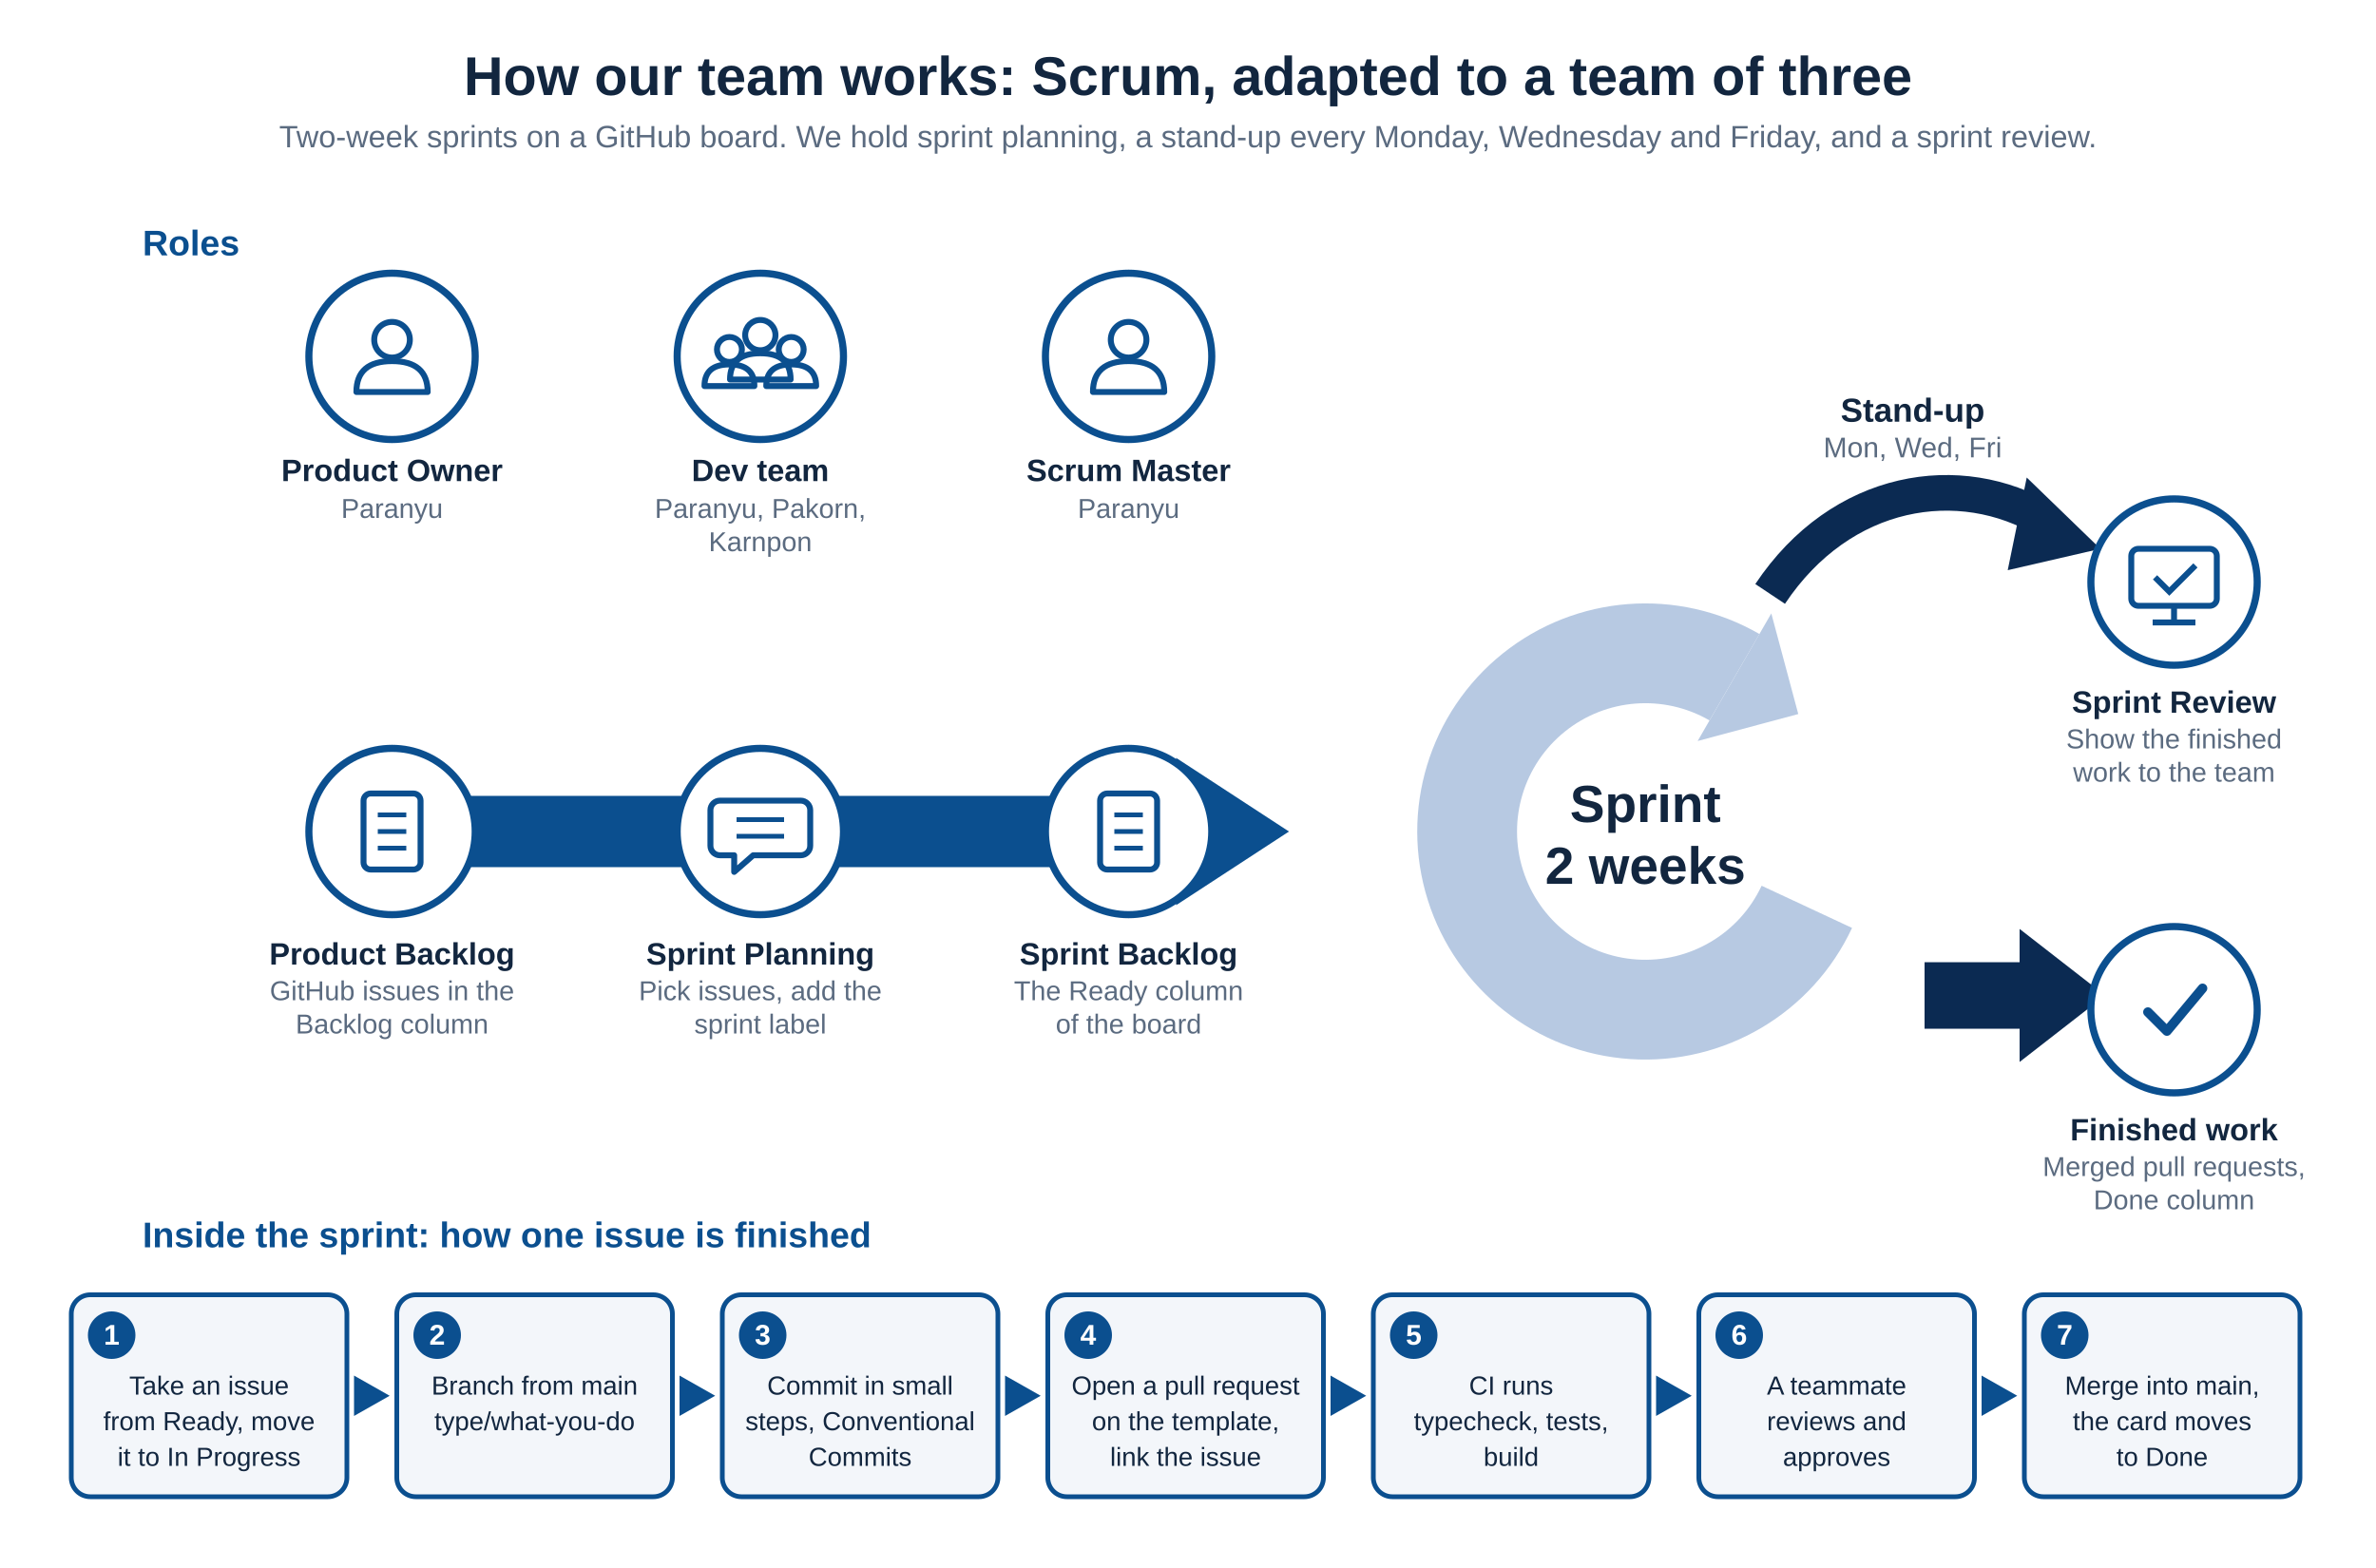
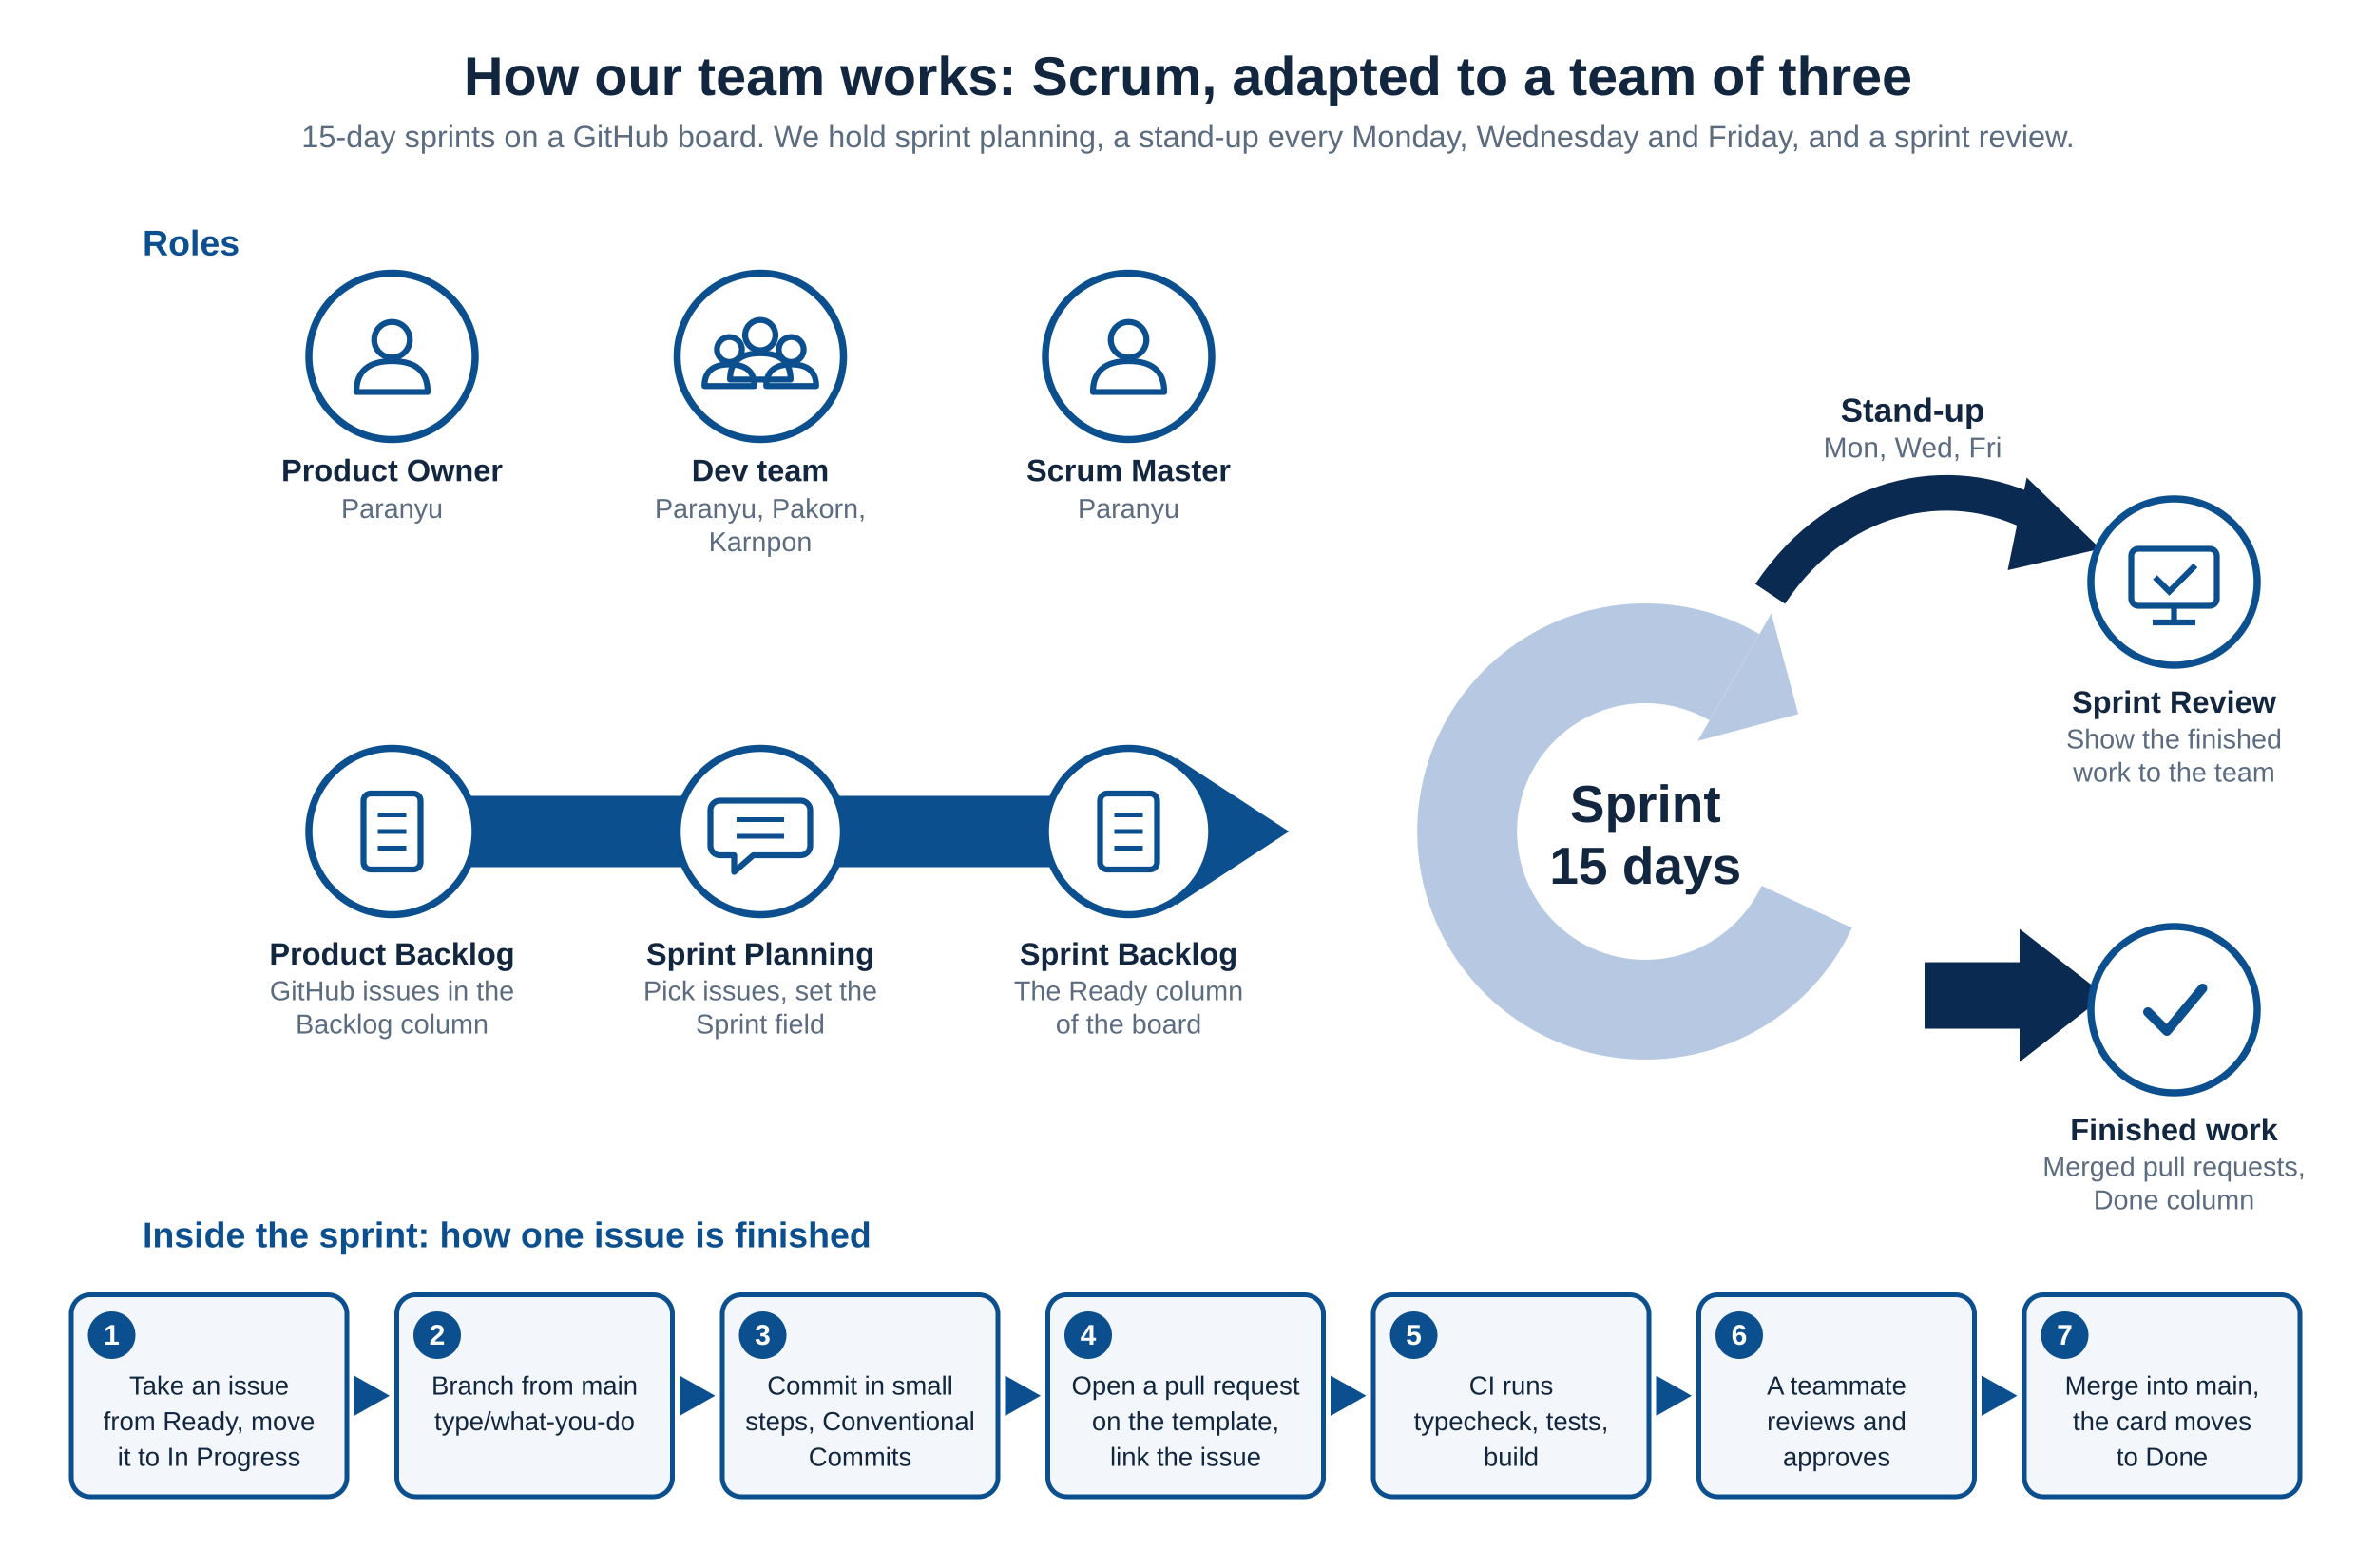
<svg xmlns="http://www.w3.org/2000/svg" width="2000" height="1320" viewBox="0 0 2000 1320" font-family="Liberation Sans, Arial, Helvetica, sans-serif">
  <rect width="2000" height="1320" fill="#fff" />
  <text x="1000.0" y="80" text-anchor="middle" font-size="46" font-weight="700" fill="#12263f">How our team works: Scrum, adapted to a team of three</text>
-   <text x="1000.0" y="124" text-anchor="middle" font-size="26" fill="#5b6b80">Two-week sprints on a GitHub board. We hold sprint planning, a stand-up every Monday, Wednesday and Friday, and a sprint review.</text>
+   <text x="1000.0" y="124" text-anchor="middle" font-size="26" fill="#5b6b80">15-day sprints on a GitHub board. We hold sprint planning, a stand-up every Monday, Wednesday and Friday, and a sprint review.</text>
  <text x="120" y="215" text-anchor="start" font-size="30" font-weight="700" fill="#0b4f8f">Roles</text>
  <circle cx="330" cy="300" r="70" fill="#fff" stroke="#0b4f8f" stroke-width="6" />
  <circle cx="330" cy="286.0" r="15.0" fill="none" stroke="#0b4f8f" stroke-width="5" />
  <path d="M 300.0 330.0 Q 300.0 304.0 330 304.0 Q 360.0 304.0 360.0 330.0 Z" fill="none" stroke="#0b4f8f" stroke-width="5" stroke-linejoin="round" />
  <text x="330" y="405" text-anchor="middle" font-size="26" font-weight="700" fill="#12263f">Product Owner</text>
  <text x="330" y="436" text-anchor="middle" font-size="23" font-weight="400" fill="#5b6b80">Paranyu</text>
  <circle cx="640" cy="300" r="70" fill="#fff" stroke="#0b4f8f" stroke-width="6" />
  <circle cx="614" cy="294.2" r="10.5" fill="none" stroke="#0b4f8f" stroke-width="5" />
  <path d="M 593.0 325.0 Q 593.0 306.8 614 306.8 Q 635.0 306.8 635.0 325.0 Z" fill="none" stroke="#0b4f8f" stroke-width="5" stroke-linejoin="round" />
  <circle cx="666" cy="294.2" r="10.5" fill="none" stroke="#0b4f8f" stroke-width="5" />
  <path d="M 645.0 325.0 Q 645.0 306.8 666 306.8 Q 687.0 306.8 687.0 325.0 Z" fill="none" stroke="#0b4f8f" stroke-width="5" stroke-linejoin="round" />
  <circle cx="640" cy="282.1" r="12.75" fill="none" stroke="#0b4f8f" stroke-width="5" />
  <path d="M 614.5 319.5 Q 614.5 297.4 640 297.4 Q 665.5 297.4 665.5 319.5 Z" fill="none" stroke="#0b4f8f" stroke-width="5" stroke-linejoin="round" />
  <text x="640" y="405" text-anchor="middle" font-size="26" font-weight="700" fill="#12263f">Dev team</text>
  <text x="640" y="436" text-anchor="middle" font-size="23" font-weight="400" fill="#5b6b80">Paranyu, Pakorn,</text>
  <text x="640" y="464" text-anchor="middle" font-size="23" font-weight="400" fill="#5b6b80">Karnpon</text>
  <circle cx="950" cy="300" r="70" fill="#fff" stroke="#0b4f8f" stroke-width="6" />
  <circle cx="950" cy="286.0" r="15.0" fill="none" stroke="#0b4f8f" stroke-width="5" />
  <path d="M 920.0 330.0 Q 920.0 304.0 950 304.0 Q 980.0 304.0 980.0 330.0 Z" fill="none" stroke="#0b4f8f" stroke-width="5" stroke-linejoin="round" />
  <text x="950" y="405" text-anchor="middle" font-size="26" font-weight="700" fill="#12263f">Scrum Master</text>
  <text x="950" y="436" text-anchor="middle" font-size="23" font-weight="400" fill="#5b6b80">Paranyu</text>
  <rect x="330" y="670" width="660" height="60" fill="#0b4f8f" />
  <polygon points="990,638 1085,700 990,762" fill="#0b4f8f" />
  <circle cx="330" cy="700" r="70" fill="#fff" stroke="#0b4f8f" stroke-width="6" />
  <rect x="306" y="668" width="48" height="64" rx="6" fill="none" stroke="#0b4f8f" stroke-width="5" />
  <line x1="318" y1="686" x2="342" y2="686" stroke="#0b4f8f" stroke-width="4" />
  <line x1="318" y1="700" x2="342" y2="700" stroke="#0b4f8f" stroke-width="4" />
  <line x1="318" y1="714" x2="342" y2="714" stroke="#0b4f8f" stroke-width="4" />
  <text x="330" y="812" text-anchor="middle" font-size="26" font-weight="700" fill="#12263f">Product Backlog</text>
  <text x="330" y="842" text-anchor="middle" font-size="23" font-weight="400" fill="#5b6b80">GitHub issues in the</text>
  <text x="330" y="870" text-anchor="middle" font-size="23" font-weight="400" fill="#5b6b80">Backlog column</text>
  <circle cx="640" cy="700" r="70" fill="#fff" stroke="#0b4f8f" stroke-width="6" />
  <path d="M 606 674 h 68 a 8 8 0 0 1 8 8 v 30 a 8 8 0 0 1 -8 8 h -40 l -16 14 v -14 h -12 a 8 8 0 0 1 -8 -8 v -30 a 8 8 0 0 1 8 -8 z" fill="none" stroke="#0b4f8f" stroke-width="5" stroke-linejoin="round" />
  <line x1="620" y1="690" x2="660" y2="690" stroke="#0b4f8f" stroke-width="4" />
  <line x1="620" y1="704" x2="660" y2="704" stroke="#0b4f8f" stroke-width="4" />
  <text x="640" y="812" text-anchor="middle" font-size="26" font-weight="700" fill="#12263f">Sprint Planning</text>
-   <text x="640" y="842" text-anchor="middle" font-size="23" font-weight="400" fill="#5b6b80">Pick issues, add the</text>
-   <text x="640" y="870" text-anchor="middle" font-size="23" font-weight="400" fill="#5b6b80">sprint label</text>
+   <text x="640" y="842" text-anchor="middle" font-size="23" font-weight="400" fill="#5b6b80">Pick issues, set the</text>
+   <text x="640" y="870" text-anchor="middle" font-size="23" font-weight="400" fill="#5b6b80">Sprint field</text>
  <circle cx="950" cy="700" r="70" fill="#fff" stroke="#0b4f8f" stroke-width="6" />
  <rect x="926" y="668" width="48" height="64" rx="6" fill="none" stroke="#0b4f8f" stroke-width="5" />
  <line x1="938" y1="686" x2="962" y2="686" stroke="#0b4f8f" stroke-width="4" />
  <line x1="938" y1="700" x2="962" y2="700" stroke="#0b4f8f" stroke-width="4" />
  <line x1="938" y1="714" x2="962" y2="714" stroke="#0b4f8f" stroke-width="4" />
  <text x="950" y="812" text-anchor="middle" font-size="26" font-weight="700" fill="#12263f">Sprint Backlog</text>
  <text x="950" y="842" text-anchor="middle" font-size="23" font-weight="400" fill="#5b6b80">The Ready column</text>
  <text x="950" y="870" text-anchor="middle" font-size="23" font-weight="400" fill="#5b6b80">of the board</text>
  <path d="M 1520.9 763.4 A 150 150 0 1 1 1460.0 570.1" fill="none" stroke="#b7c9e2" stroke-width="84" />
  <polygon points="1491.0,516.4 1513.7,601.1 1429.0,623.8" fill="#b7c9e2" />
  <text x="1385" y="692" text-anchor="middle" font-size="44" font-weight="700" fill="#12263f">Sprint</text>
-   <text x="1385" y="744" text-anchor="middle" font-size="44" font-weight="700" fill="#12263f">2 weeks</text>
+   <text x="1385" y="744" text-anchor="middle" font-size="44" font-weight="700" fill="#12263f">15 days</text>
  <path d="M 1490 500 C 1550 410 1650 395 1722 438" fill="none" stroke="#0b2a52" stroke-width="30" />
  <polygon points="1706,402 1768,462 1690,480" fill="#0b2a52" />
  <text x="1610" y="355" text-anchor="middle" font-size="28" font-weight="700" fill="#12263f">Stand-up</text>
  <text x="1610" y="385" text-anchor="middle" font-size="24" font-weight="400" fill="#5b6b80">Mon, Wed, Fri</text>
  <circle cx="1830" cy="490" r="70" fill="#fff" stroke="#0b4f8f" stroke-width="6" />
  <rect x="1794" y="462" width="72" height="48" rx="6" fill="none" stroke="#0b4f8f" stroke-width="5" />
  <line x1="1830" y1="510" x2="1830" y2="524" stroke="#0b4f8f" stroke-width="5" />
  <line x1="1812" y1="524" x2="1848" y2="524" stroke="#0b4f8f" stroke-width="5" />
  <polyline points="1814,486 1826,498 1848,476" fill="none" stroke="#0b4f8f" stroke-width="5" />
  <text x="1830" y="600" text-anchor="middle" font-size="26" font-weight="700" fill="#12263f">Sprint Review</text>
  <text x="1830" y="630" text-anchor="middle" font-size="23" font-weight="400" fill="#5b6b80">Show the finished</text>
  <text x="1830" y="658" text-anchor="middle" font-size="23" font-weight="400" fill="#5b6b80">work to the team</text>
  <polygon points="1620,810 1700,810 1700,782 1772,838 1700,894 1700,866 1620,866" fill="#0b2a52" />
  <circle cx="1830" cy="850" r="70" fill="#fff" stroke="#0b4f8f" stroke-width="6" />
  <polyline points="1808,852 1824,868 1854,832" fill="none" stroke="#0b4f8f" stroke-width="8" stroke-linecap="round" stroke-linejoin="round" />
  <text x="1830" y="960" text-anchor="middle" font-size="26" font-weight="700" fill="#12263f">Finished work</text>
  <text x="1830" y="990" text-anchor="middle" font-size="23" font-weight="400" fill="#5b6b80">Merged pull requests,</text>
  <text x="1830" y="1018" text-anchor="middle" font-size="23" font-weight="400" fill="#5b6b80">Done column</text>
  <text x="120" y="1050" text-anchor="start" font-size="30" font-weight="700" fill="#0b4f8f">Inside the sprint: how one issue is finished</text>
  <rect x="60" y="1090" width="232" height="170" rx="16" fill="#f3f6fa" stroke="#0b4f8f" stroke-width="4" />
  <circle cx="94" cy="1124" r="20" fill="#0b4f8f" />
  <text x="94" y="1132" text-anchor="middle" font-size="24" font-weight="700" fill="#fff">1</text>
  <text x="176.0" y="1174" text-anchor="middle" font-size="22" font-weight="400" fill="#12263f">Take an issue</text>
  <text x="176.0" y="1204" text-anchor="middle" font-size="22" font-weight="400" fill="#12263f">from Ready, move</text>
  <text x="176.0" y="1234" text-anchor="middle" font-size="22" font-weight="400" fill="#12263f">it to In Progress</text>
  <polygon points="298,1158 328,1175 298,1192" fill="#0b4f8f" />
  <rect x="334" y="1090" width="232" height="170" rx="16" fill="#f3f6fa" stroke="#0b4f8f" stroke-width="4" />
  <circle cx="368" cy="1124" r="20" fill="#0b4f8f" />
  <text x="368" y="1132" text-anchor="middle" font-size="24" font-weight="700" fill="#fff">2</text>
  <text x="450.0" y="1174" text-anchor="middle" font-size="22" font-weight="400" fill="#12263f">Branch from main</text>
  <text x="450.0" y="1204" text-anchor="middle" font-size="22" font-weight="400" fill="#12263f">type/what-you-do</text>
  <polygon points="572,1158 602,1175 572,1192" fill="#0b4f8f" />
  <rect x="608" y="1090" width="232" height="170" rx="16" fill="#f3f6fa" stroke="#0b4f8f" stroke-width="4" />
  <circle cx="642" cy="1124" r="20" fill="#0b4f8f" />
  <text x="642" y="1132" text-anchor="middle" font-size="24" font-weight="700" fill="#fff">3</text>
  <text x="724.0" y="1174" text-anchor="middle" font-size="22" font-weight="400" fill="#12263f">Commit in small</text>
  <text x="724.0" y="1204" text-anchor="middle" font-size="22" font-weight="400" fill="#12263f">steps, Conventional</text>
  <text x="724.0" y="1234" text-anchor="middle" font-size="22" font-weight="400" fill="#12263f">Commits</text>
  <polygon points="846,1158 876,1175 846,1192" fill="#0b4f8f" />
  <rect x="882" y="1090" width="232" height="170" rx="16" fill="#f3f6fa" stroke="#0b4f8f" stroke-width="4" />
  <circle cx="916" cy="1124" r="20" fill="#0b4f8f" />
  <text x="916" y="1132" text-anchor="middle" font-size="24" font-weight="700" fill="#fff">4</text>
  <text x="998.0" y="1174" text-anchor="middle" font-size="22" font-weight="400" fill="#12263f">Open a pull request</text>
  <text x="998.0" y="1204" text-anchor="middle" font-size="22" font-weight="400" fill="#12263f">on the template,</text>
  <text x="998.0" y="1234" text-anchor="middle" font-size="22" font-weight="400" fill="#12263f">link the issue</text>
  <polygon points="1120,1158 1150,1175 1120,1192" fill="#0b4f8f" />
  <rect x="1156" y="1090" width="232" height="170" rx="16" fill="#f3f6fa" stroke="#0b4f8f" stroke-width="4" />
  <circle cx="1190" cy="1124" r="20" fill="#0b4f8f" />
  <text x="1190" y="1132" text-anchor="middle" font-size="24" font-weight="700" fill="#fff">5</text>
  <text x="1272.0" y="1174" text-anchor="middle" font-size="22" font-weight="400" fill="#12263f">CI runs</text>
  <text x="1272.0" y="1204" text-anchor="middle" font-size="22" font-weight="400" fill="#12263f">typecheck, tests,</text>
  <text x="1272.0" y="1234" text-anchor="middle" font-size="22" font-weight="400" fill="#12263f">build</text>
  <polygon points="1394,1158 1424,1175 1394,1192" fill="#0b4f8f" />
  <rect x="1430" y="1090" width="232" height="170" rx="16" fill="#f3f6fa" stroke="#0b4f8f" stroke-width="4" />
  <circle cx="1464" cy="1124" r="20" fill="#0b4f8f" />
  <text x="1464" y="1132" text-anchor="middle" font-size="24" font-weight="700" fill="#fff">6</text>
  <text x="1546.0" y="1174" text-anchor="middle" font-size="22" font-weight="400" fill="#12263f">A teammate</text>
  <text x="1546.0" y="1204" text-anchor="middle" font-size="22" font-weight="400" fill="#12263f">reviews and</text>
  <text x="1546.0" y="1234" text-anchor="middle" font-size="22" font-weight="400" fill="#12263f">approves</text>
  <polygon points="1668,1158 1698,1175 1668,1192" fill="#0b4f8f" />
  <rect x="1704" y="1090" width="232" height="170" rx="16" fill="#f3f6fa" stroke="#0b4f8f" stroke-width="4" />
  <circle cx="1738" cy="1124" r="20" fill="#0b4f8f" />
  <text x="1738" y="1132" text-anchor="middle" font-size="24" font-weight="700" fill="#fff">7</text>
  <text x="1820.0" y="1174" text-anchor="middle" font-size="22" font-weight="400" fill="#12263f">Merge into main,</text>
  <text x="1820.0" y="1204" text-anchor="middle" font-size="22" font-weight="400" fill="#12263f">the card moves</text>
  <text x="1820.0" y="1234" text-anchor="middle" font-size="22" font-weight="400" fill="#12263f">to Done</text>
</svg>
